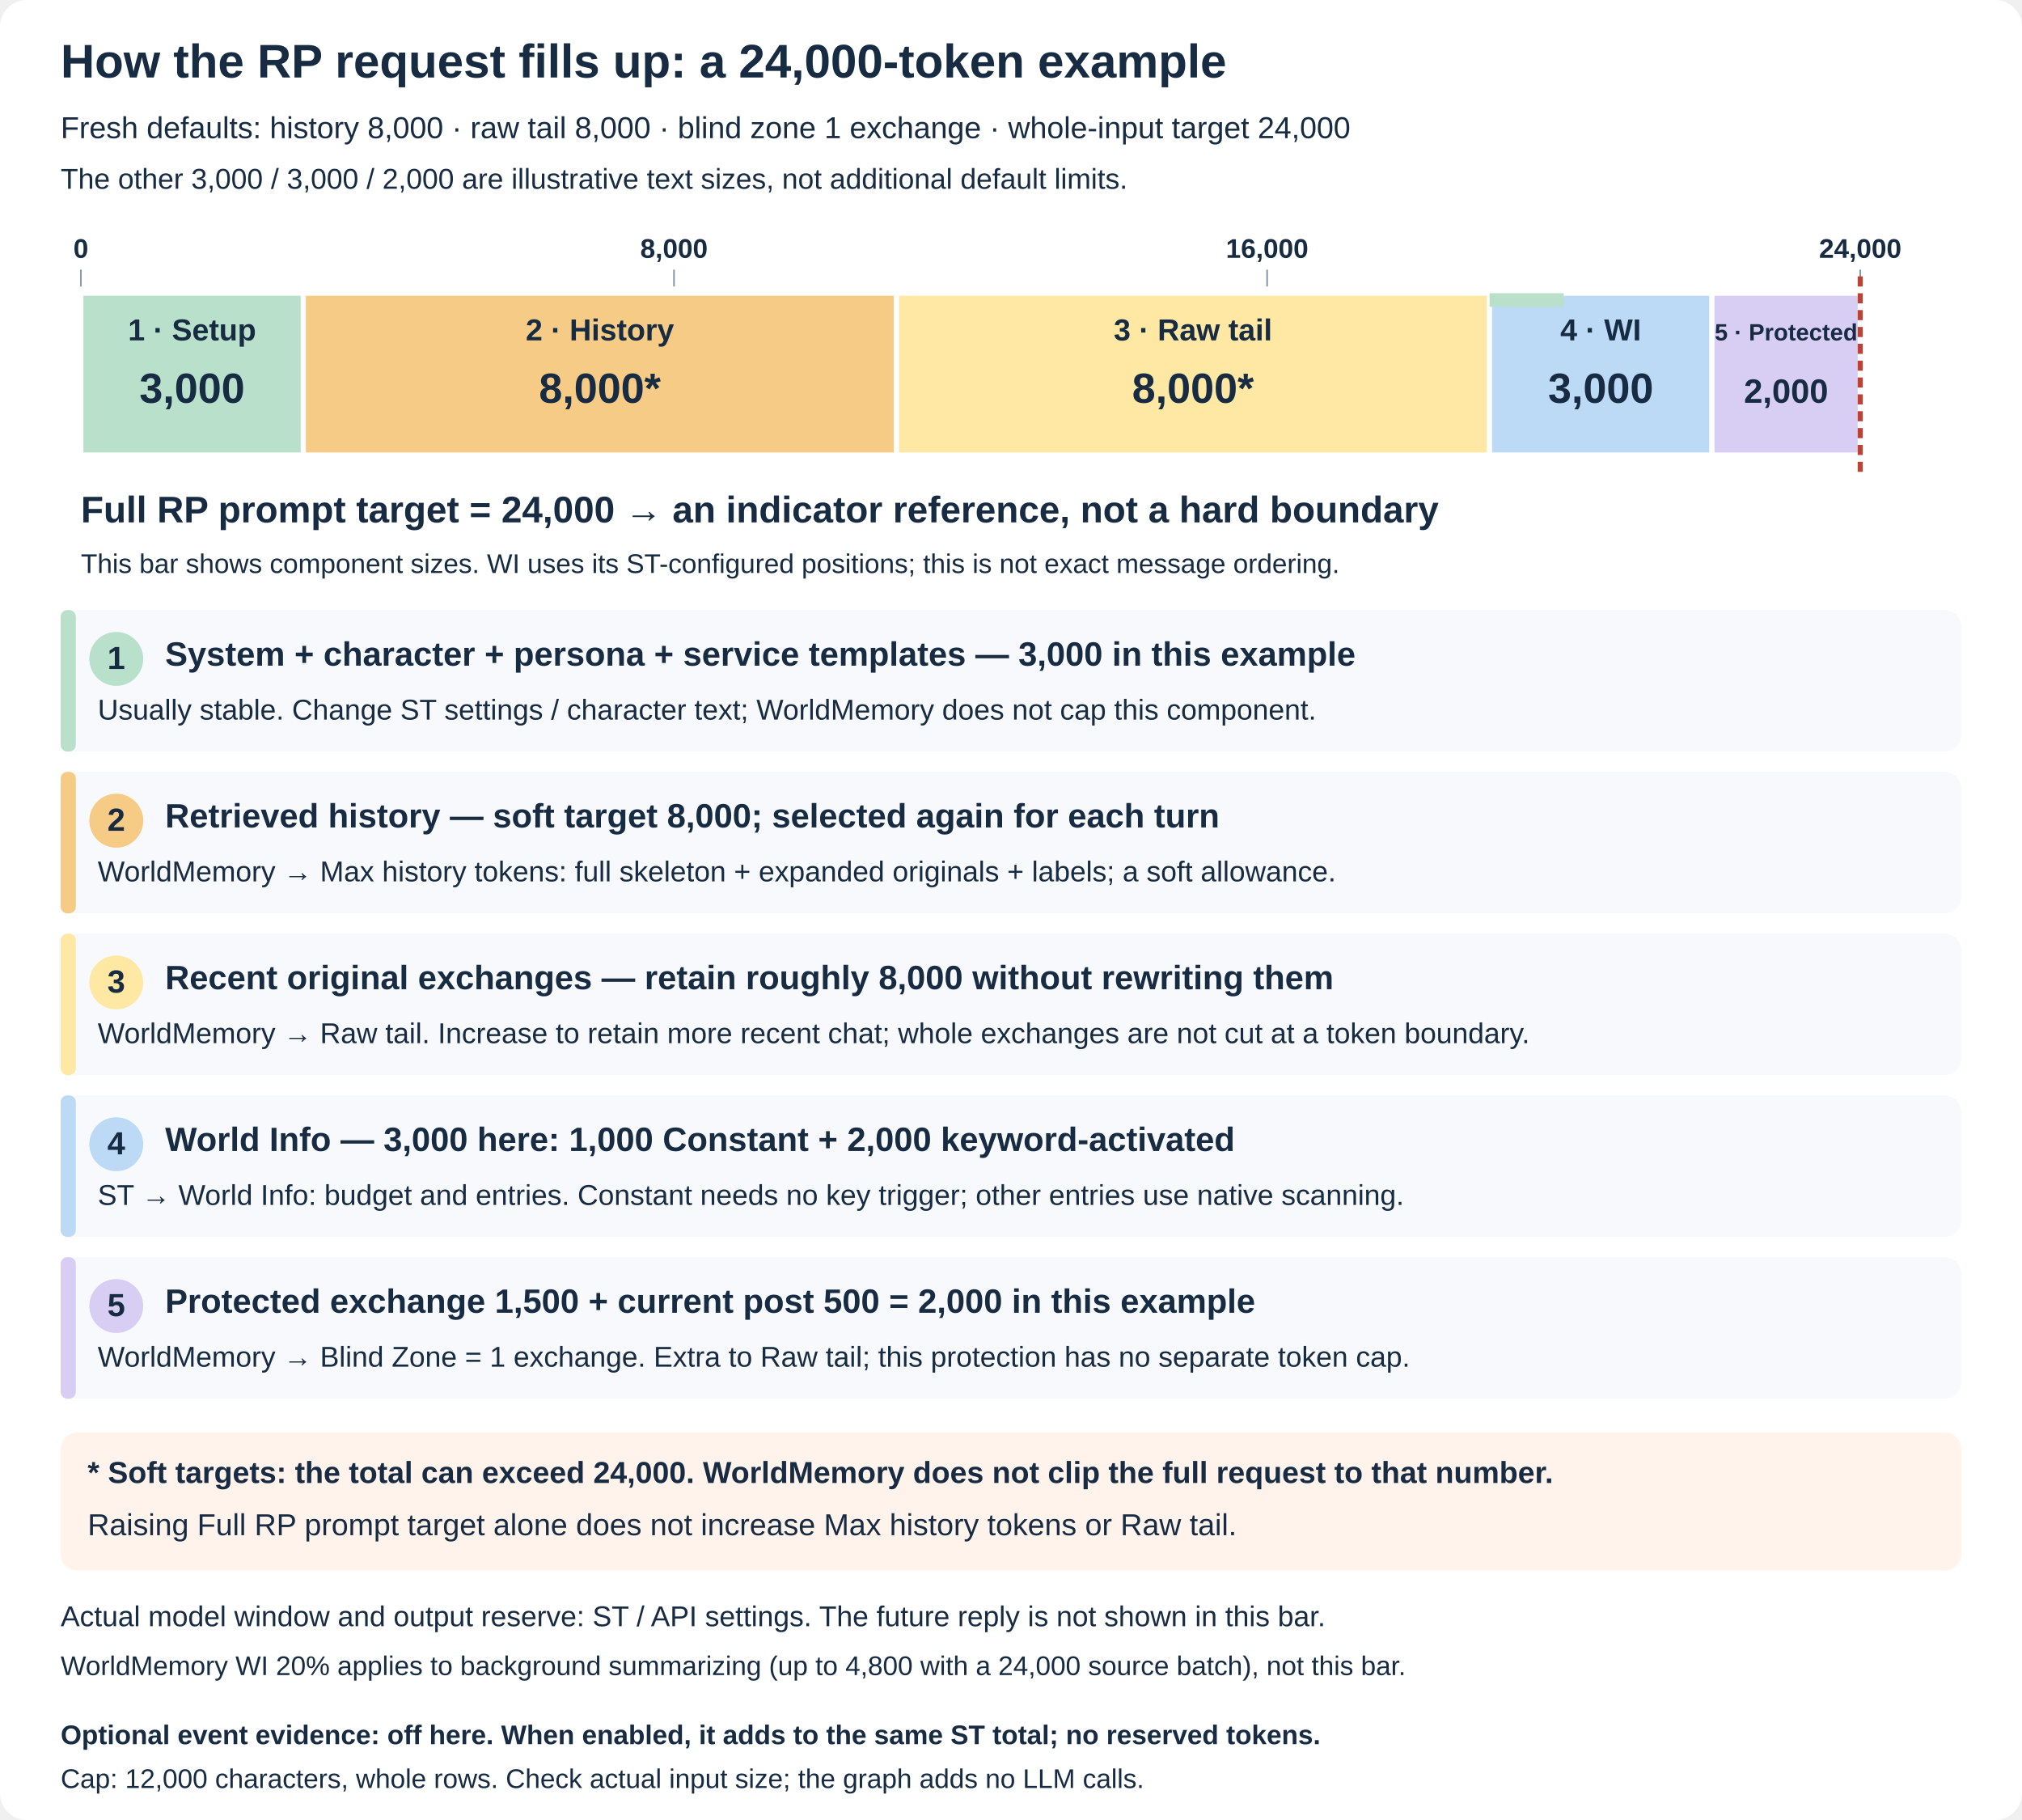
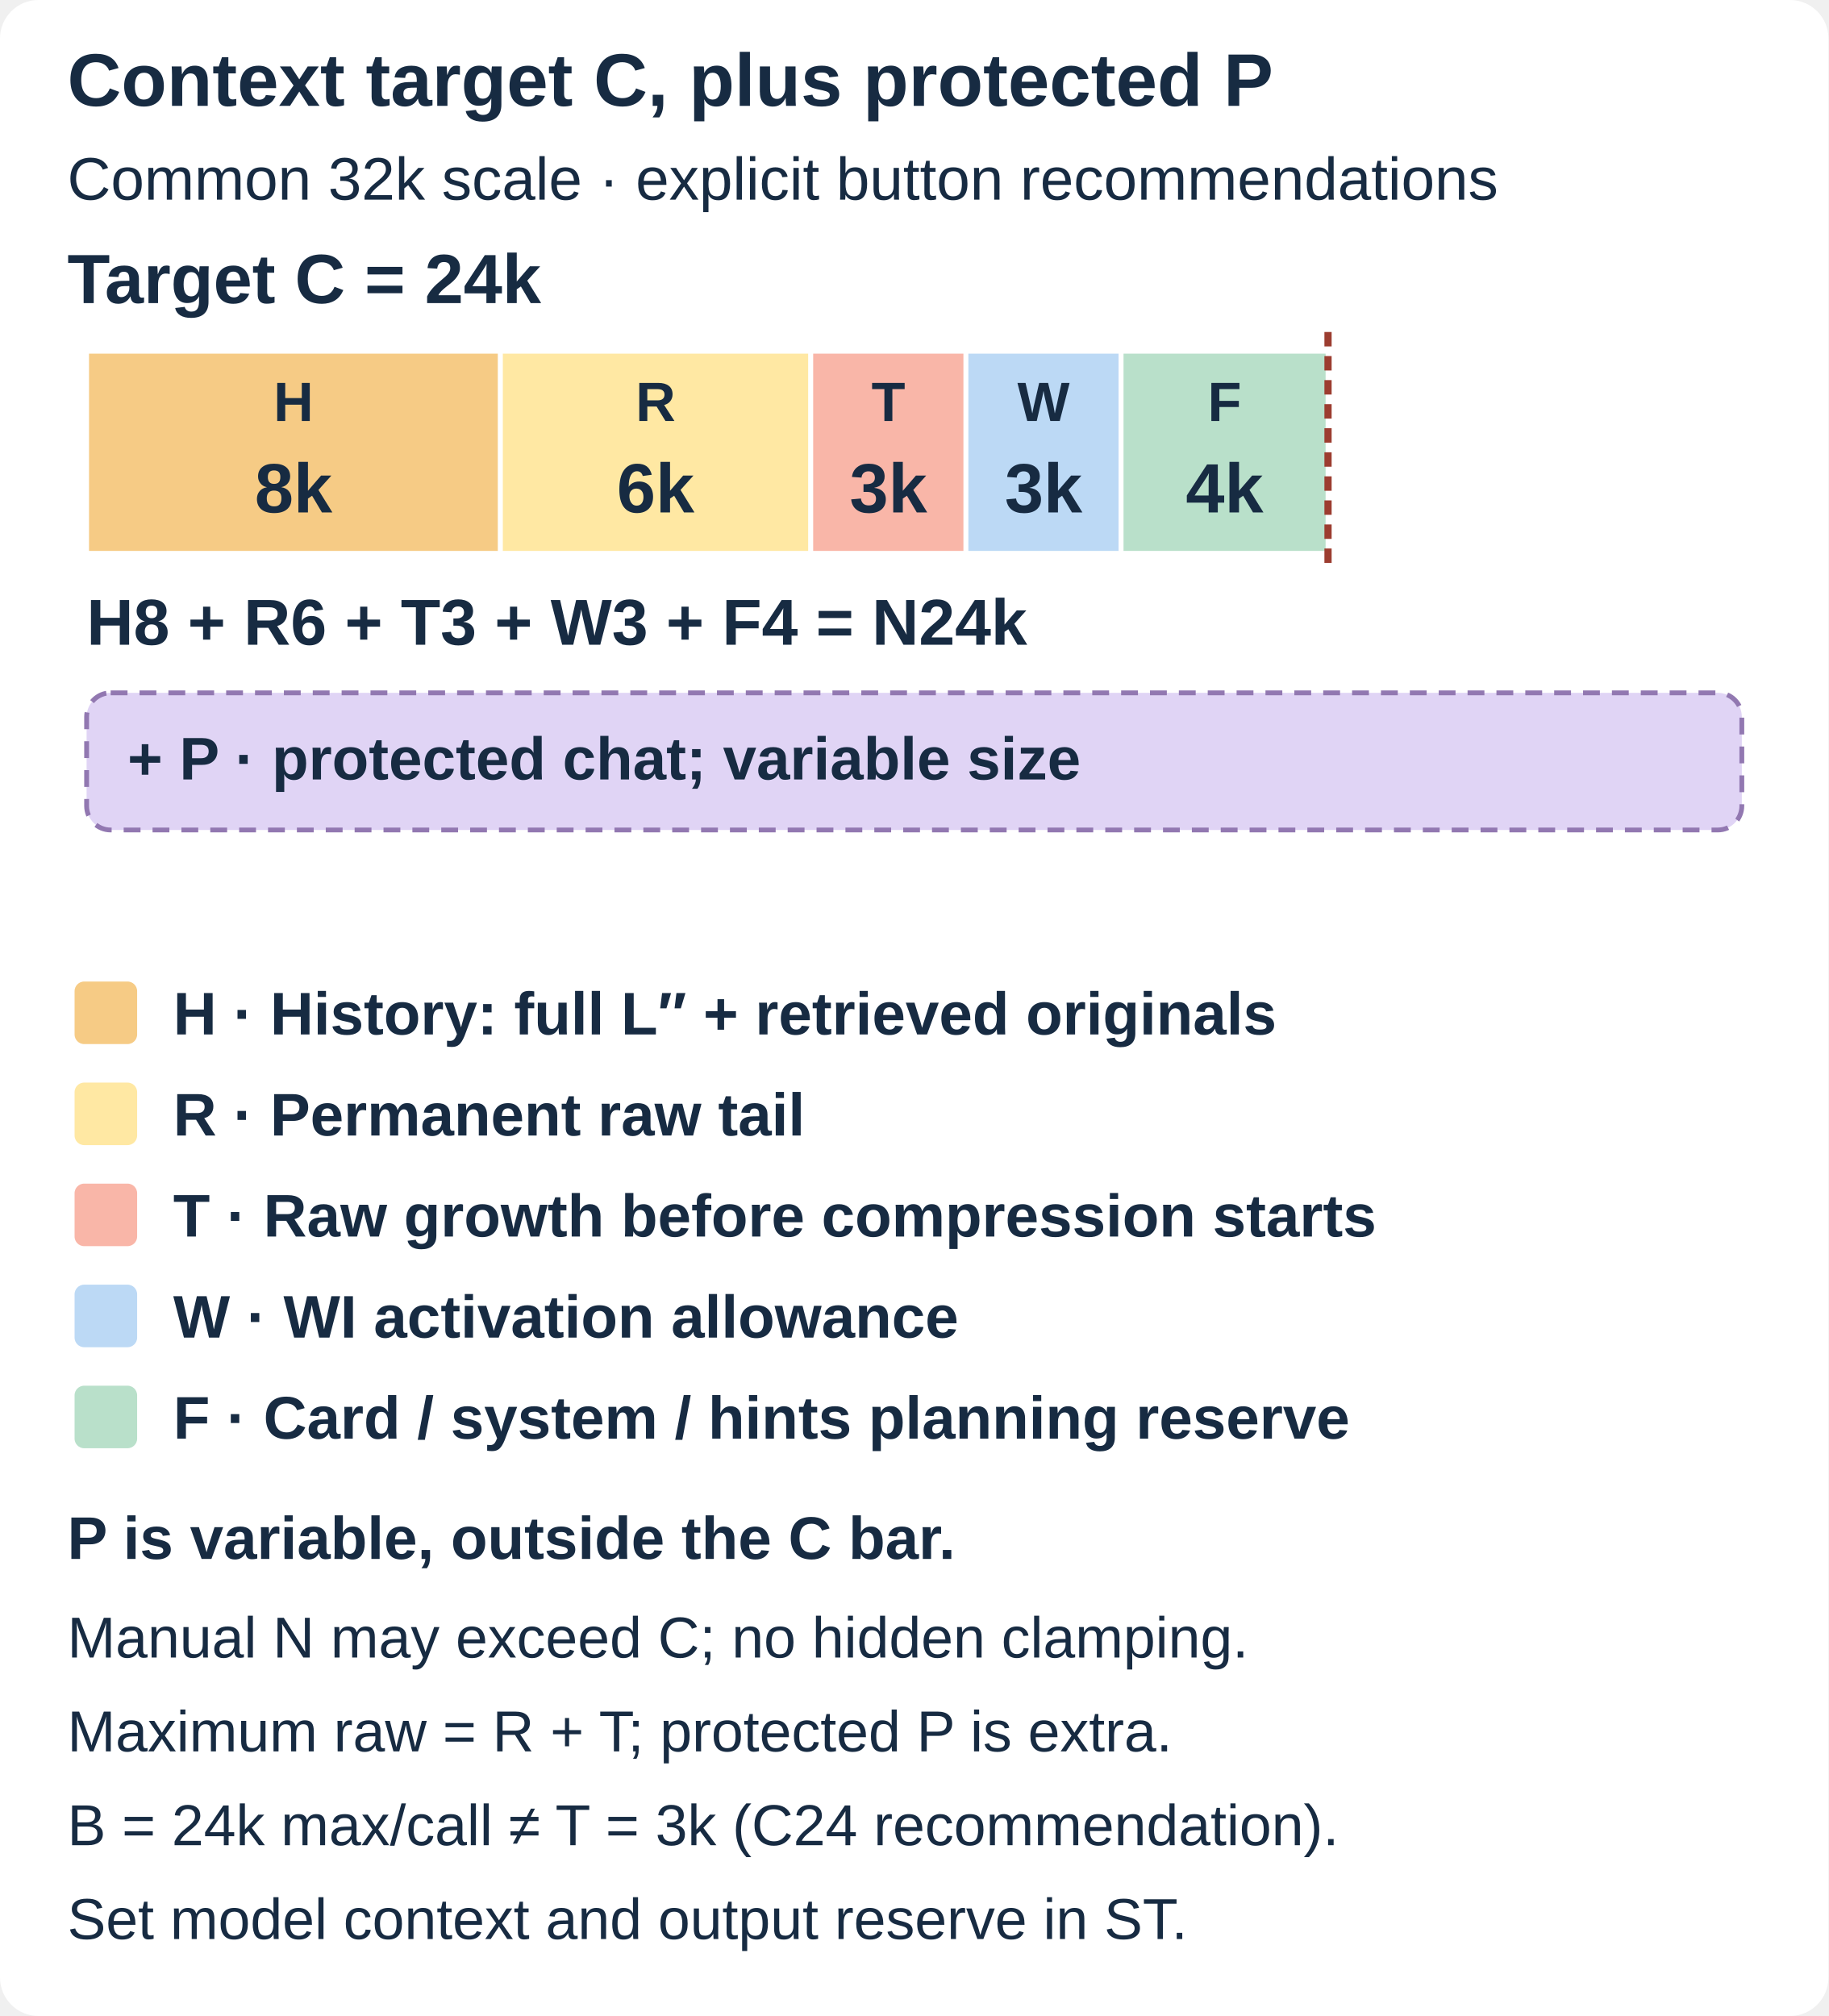
- <svg xmlns="http://www.w3.org/2000/svg" width="1200" height="1080" viewBox="0 0 1200 1080" role="img" aria-labelledby="title desc">
-   <rect width="1200" height="1080" rx="16" fill="#fff" />
+ <svg xmlns="http://www.w3.org/2000/svg" width="760" height="838" viewBox="0 0 760 838" role="img" aria-labelledby="title desc">
+   <rect width="760" height="838" rx="16" fill="#fff" />
  <g font-family="Segoe UI,Arial,sans-serif" fill="#172b42">
-     <text x="36" y="46" font-size="28" font-weight="700">How the RP request fills up: a 24,000-token example</text>
-     <text x="36" y="82" font-size="18" font-weight="400">Fresh defaults: history 8,000 · raw tail 8,000 · blind zone 1 exchange · whole-input target 24,000</text>
-     <text x="36" y="112" font-size="17" font-weight="400">The other 3,000 / 3,000 / 2,000 are illustrative text sizes, not additional default limits.</text>
-     <text x="48" y="153" font-size="16" font-weight="600" text-anchor="middle">0</text>
-     <line x1="48" x2="48" y1="160" y2="170" stroke="#8b98a8" />
-     <text x="400" y="153" font-size="16" font-weight="600" text-anchor="middle">8,000</text>
-     <line x1="400" x2="400" y1="160" y2="170" stroke="#8b98a8" />
-     <text x="752" y="153" font-size="16" font-weight="600" text-anchor="middle">16,000</text>
-     <line x1="752" x2="752" y1="160" y2="170" stroke="#8b98a8" />
-     <text x="1104" y="153" font-size="16" font-weight="600" text-anchor="middle">24,000</text>
-     <line x1="1104" x2="1104" y1="160" y2="170" stroke="#8b98a8" />
-     <rect x="48" y="174" width="132" height="96" fill="#b9e0ca" stroke="#fff" stroke-width="3" />
-     <text x="114" y="202" font-size="18" font-weight="600" text-anchor="middle">1 · Setup</text>
-     <text x="114" y="239" font-size="25" font-weight="700" text-anchor="middle">3,000</text>
-     <rect x="180" y="174" width="352" height="96" fill="#f6cb85" stroke="#fff" stroke-width="3" />
-     <text x="356" y="202" font-size="18" font-weight="600" text-anchor="middle">2 · History</text>
-     <text x="356" y="239" font-size="25" font-weight="700" text-anchor="middle">8,000*</text>
-     <rect x="532" y="174" width="352" height="96" fill="#ffe8a3" stroke="#fff" stroke-width="3" />
-     <text x="708" y="202" font-size="18" font-weight="600" text-anchor="middle">3 · Raw tail</text>
-     <text x="708" y="239" font-size="25" font-weight="700" text-anchor="middle">8,000*</text>
-     <rect x="884" y="174" width="132" height="96" fill="#bcd9f5" stroke="#fff" stroke-width="3" />
-     <rect x="884" y="174" width="44" height="8" fill="#b9e0ca" />
-     <text x="950" y="202" font-size="18" font-weight="600" text-anchor="middle">4 · WI</text>
-     <text x="950" y="239" font-size="25" font-weight="700" text-anchor="middle">3,000</text>
-     <rect x="1016" y="174" width="88" height="96" fill="#d8cdf3" stroke="#fff" stroke-width="3" />
-     <text x="1060" y="202" font-size="14" font-weight="600" text-anchor="middle">5 · Protected</text>
-     <text x="1060" y="239" font-size="20" font-weight="700" text-anchor="middle">2,000</text>
-     <line x1="1104" x2="1104" y1="164" y2="280" stroke="#be4132" stroke-width="3" stroke-dasharray="6 4" />
-     <text x="48" y="310" font-size="22" font-weight="700">Full RP prompt target = 24,000 → an indicator reference, not a hard boundary</text>
-     <text x="48" y="340" font-size="16" font-weight="400">This bar shows component sizes. WI uses its ST-configured positions; this is not exact message ordering.</text>
-     <rect x="36" y="362" width="1128" height="84" rx="10" fill="#f7f9fc" />
-     <rect x="36" y="362" width="9" height="84" rx="4" fill="#b9e0ca" />
-     <circle cx="69" cy="391" r="16" fill="#b9e0ca" />
-     <text x="69" y="397" font-size="19" font-weight="700" text-anchor="middle">1</text>
-     <text x="98" y="395" font-size="20" font-weight="650">System + character + persona + service templates — 3,000 in this example</text>
-     <text x="58" y="427" font-size="17" font-weight="400">Usually stable. Change ST settings / character text; WorldMemory does not cap this component.</text>
-     <rect x="36" y="458" width="1128" height="84" rx="10" fill="#f7f9fc" />
-     <rect x="36" y="458" width="9" height="84" rx="4" fill="#f6cb85" />
-     <circle cx="69" cy="487" r="16" fill="#f6cb85" />
-     <text x="69" y="493" font-size="19" font-weight="700" text-anchor="middle">2</text>
-     <text x="98" y="491" font-size="20" font-weight="650">Retrieved history — soft target 8,000; selected again for each turn</text>
-     <text x="58" y="523" font-size="17" font-weight="400">WorldMemory → Max history tokens: full skeleton + expanded originals + labels; a soft allowance.</text>
-     <rect x="36" y="554" width="1128" height="84" rx="10" fill="#f7f9fc" />
-     <rect x="36" y="554" width="9" height="84" rx="4" fill="#ffe8a3" />
-     <circle cx="69" cy="583" r="16" fill="#ffe8a3" />
-     <text x="69" y="589" font-size="19" font-weight="700" text-anchor="middle">3</text>
-     <text x="98" y="587" font-size="20" font-weight="650">Recent original exchanges — retain roughly 8,000 without rewriting them</text>
-     <text x="58" y="619" font-size="17" font-weight="400">WorldMemory → Raw tail. Increase to retain more recent chat; whole exchanges are not cut at a token boundary.</text>
-     <rect x="36" y="650" width="1128" height="84" rx="10" fill="#f7f9fc" />
-     <rect x="36" y="650" width="9" height="84" rx="4" fill="#bcd9f5" />
-     <circle cx="69" cy="679" r="16" fill="#bcd9f5" />
-     <text x="69" y="685" font-size="19" font-weight="700" text-anchor="middle">4</text>
-     <text x="98" y="683" font-size="20" font-weight="650">World Info — 3,000 here: 1,000 Constant + 2,000 keyword-activated</text>
-     <text x="58" y="715" font-size="17" font-weight="400">ST → World Info: budget and entries. Constant needs no key trigger; other entries use native scanning.</text>
-     <rect x="36" y="746" width="1128" height="84" rx="10" fill="#f7f9fc" />
-     <rect x="36" y="746" width="9" height="84" rx="4" fill="#d8cdf3" />
-     <circle cx="69" cy="775" r="16" fill="#d8cdf3" />
-     <text x="69" y="781" font-size="19" font-weight="700" text-anchor="middle">5</text>
-     <text x="98" y="779" font-size="20" font-weight="650">Protected exchange 1,500 + current post 500 = 2,000 in this example</text>
-     <text x="58" y="811" font-size="17" font-weight="400">WorldMemory → Blind Zone = 1 exchange. Extra to Raw tail; this protection has no separate token cap.</text>
-     <rect x="36" y="850" width="1128" height="82" rx="10" fill="#fff3ec" />
-     <text x="52" y="880" font-size="18" font-weight="600">* Soft targets: the total can exceed 24,000. WorldMemory does not clip the full request to that number.</text>
-     <text x="52" y="911" font-size="18" font-weight="400">Raising Full RP prompt target alone does not increase Max history tokens or Raw tail.</text>
-     <text x="36" y="965" font-size="17" font-weight="400">Actual model window and output reserve: ST / API settings. The future reply is not shown in this bar.</text>
-     <text x="36" y="994" font-size="16" font-weight="400">WorldMemory WI 20% applies to background summarizing (up to 4,800 with a 24,000 source batch), not this bar.</text>
-     <text x="36" y="1035" font-size="16" font-weight="600">Optional event evidence: off here. When enabled, it adds to the same ST total; no reserved tokens.</text>
-     <text x="36" y="1061" font-size="16" font-weight="400">Cap: 12,000 characters, whole rows. Check actual input size; the graph adds no LLM calls.</text>
+     <text x="28" y="44" font-size="31" font-weight="700" text-anchor="start">Context target C, plus protected P</text>
+     <text x="28" y="83" font-size="25" font-weight="400" text-anchor="start">Common 32k scale · explicit button recommendations</text>
+     <text x="28" y="126" font-size="29" font-weight="700" text-anchor="start">Target C = 24k</text>
+     <rect x="36" y="146" width="172" height="84" rx="0" fill="#f6cb85" stroke="#fff" stroke-width="2" />
+     <text x="122" y="175" font-size="23" font-weight="650" text-anchor="middle">H</text>
+     <text x="122" y="213" font-size="29" font-weight="700" text-anchor="middle">8k</text>
+     <rect x="208" y="146" width="129" height="84" rx="0" fill="#ffe8a3" stroke="#fff" stroke-width="2" />
+     <text x="272.5" y="175" font-size="23" font-weight="650" text-anchor="middle">R</text>
+     <text x="272.5" y="213" font-size="29" font-weight="700" text-anchor="middle">6k</text>
+     <rect x="337" y="146" width="64.5" height="84" rx="0" fill="#f9b6a8" stroke="#fff" stroke-width="2" />
+     <text x="369.25" y="175" font-size="23" font-weight="650" text-anchor="middle">T</text>
+     <text x="369.25" y="213" font-size="29" font-weight="700" text-anchor="middle">3k</text>
+     <rect x="401.5" y="146" width="64.5" height="84" rx="0" fill="#bcd9f5" stroke="#fff" stroke-width="2" />
+     <text x="433.75" y="175" font-size="23" font-weight="650" text-anchor="middle">W</text>
+     <text x="433.75" y="213" font-size="29" font-weight="700" text-anchor="middle">3k</text>
+     <rect x="466" y="146" width="86" height="84" rx="0" fill="#b9e0ca" stroke="#fff" stroke-width="2" />
+     <text x="509" y="175" font-size="23" font-weight="650" text-anchor="middle">F</text>
+     <text x="509" y="213" font-size="29" font-weight="700" text-anchor="middle">4k</text>
+     <path d="M552,138 v100" stroke="#9c3d30" stroke-width="3" stroke-dasharray="6 4" />
+     <text x="36" y="268" font-size="27" font-weight="650" text-anchor="start">H8 + R6 + T3 + W3 + F4 = N24k</text>
+     <rect x="36" y="288" width="688" height="57" rx="10" fill="#e0d4f5" stroke="#9278b1" stroke-dasharray="7 5" stroke-width="2" />
+     <text x="53" y="324" font-size="25" font-weight="650" text-anchor="start">+ P · protected chat; variable size</text>
+     <rect x="30" y="407" width="28" height="28" rx="5" fill="#f6cb85" stroke="#fff" stroke-width="2" />
+     <text x="72" y="430" font-size="25" font-weight="600" text-anchor="start">H · History: full L″ + retrieved originals</text>
+     <rect x="30" y="449" width="28" height="28" rx="5" fill="#ffe8a3" stroke="#fff" stroke-width="2" />
+     <text x="72" y="472" font-size="25" font-weight="600" text-anchor="start">R · Permanent raw tail</text>
+     <rect x="30" y="491" width="28" height="28" rx="5" fill="#f9b6a8" stroke="#fff" stroke-width="2" />
+     <text x="72" y="514" font-size="25" font-weight="600" text-anchor="start">T · Raw growth before compression starts</text>
+     <rect x="30" y="533" width="28" height="28" rx="5" fill="#bcd9f5" stroke="#fff" stroke-width="2" />
+     <text x="72" y="556" font-size="25" font-weight="600" text-anchor="start">W · WI activation allowance</text>
+     <rect x="30" y="575" width="28" height="28" rx="5" fill="#b9e0ca" stroke="#fff" stroke-width="2" />
+     <text x="72" y="598" font-size="25" font-weight="600" text-anchor="start">F · Card / system / hints planning reserve</text>
+     <text x="28" y="648" font-size="25" font-weight="650" text-anchor="start">P is variable, outside the C bar.</text>
+     <text x="28" y="689" font-size="24" font-weight="400" text-anchor="start">Manual N may exceed C; no hidden clamping.</text>
+     <text x="28" y="728" font-size="24" font-weight="400" text-anchor="start">Maximum raw = R + T; protected P is extra.</text>
+     <text x="28" y="767" font-size="24" font-weight="400" text-anchor="start">B = 24k max/call ≠ T = 3k (C24 recommendation).</text>
+     <text x="28" y="806" font-size="24" font-weight="400" text-anchor="start">Set model context and output reserve in ST.</text>
  </g>
</svg>
